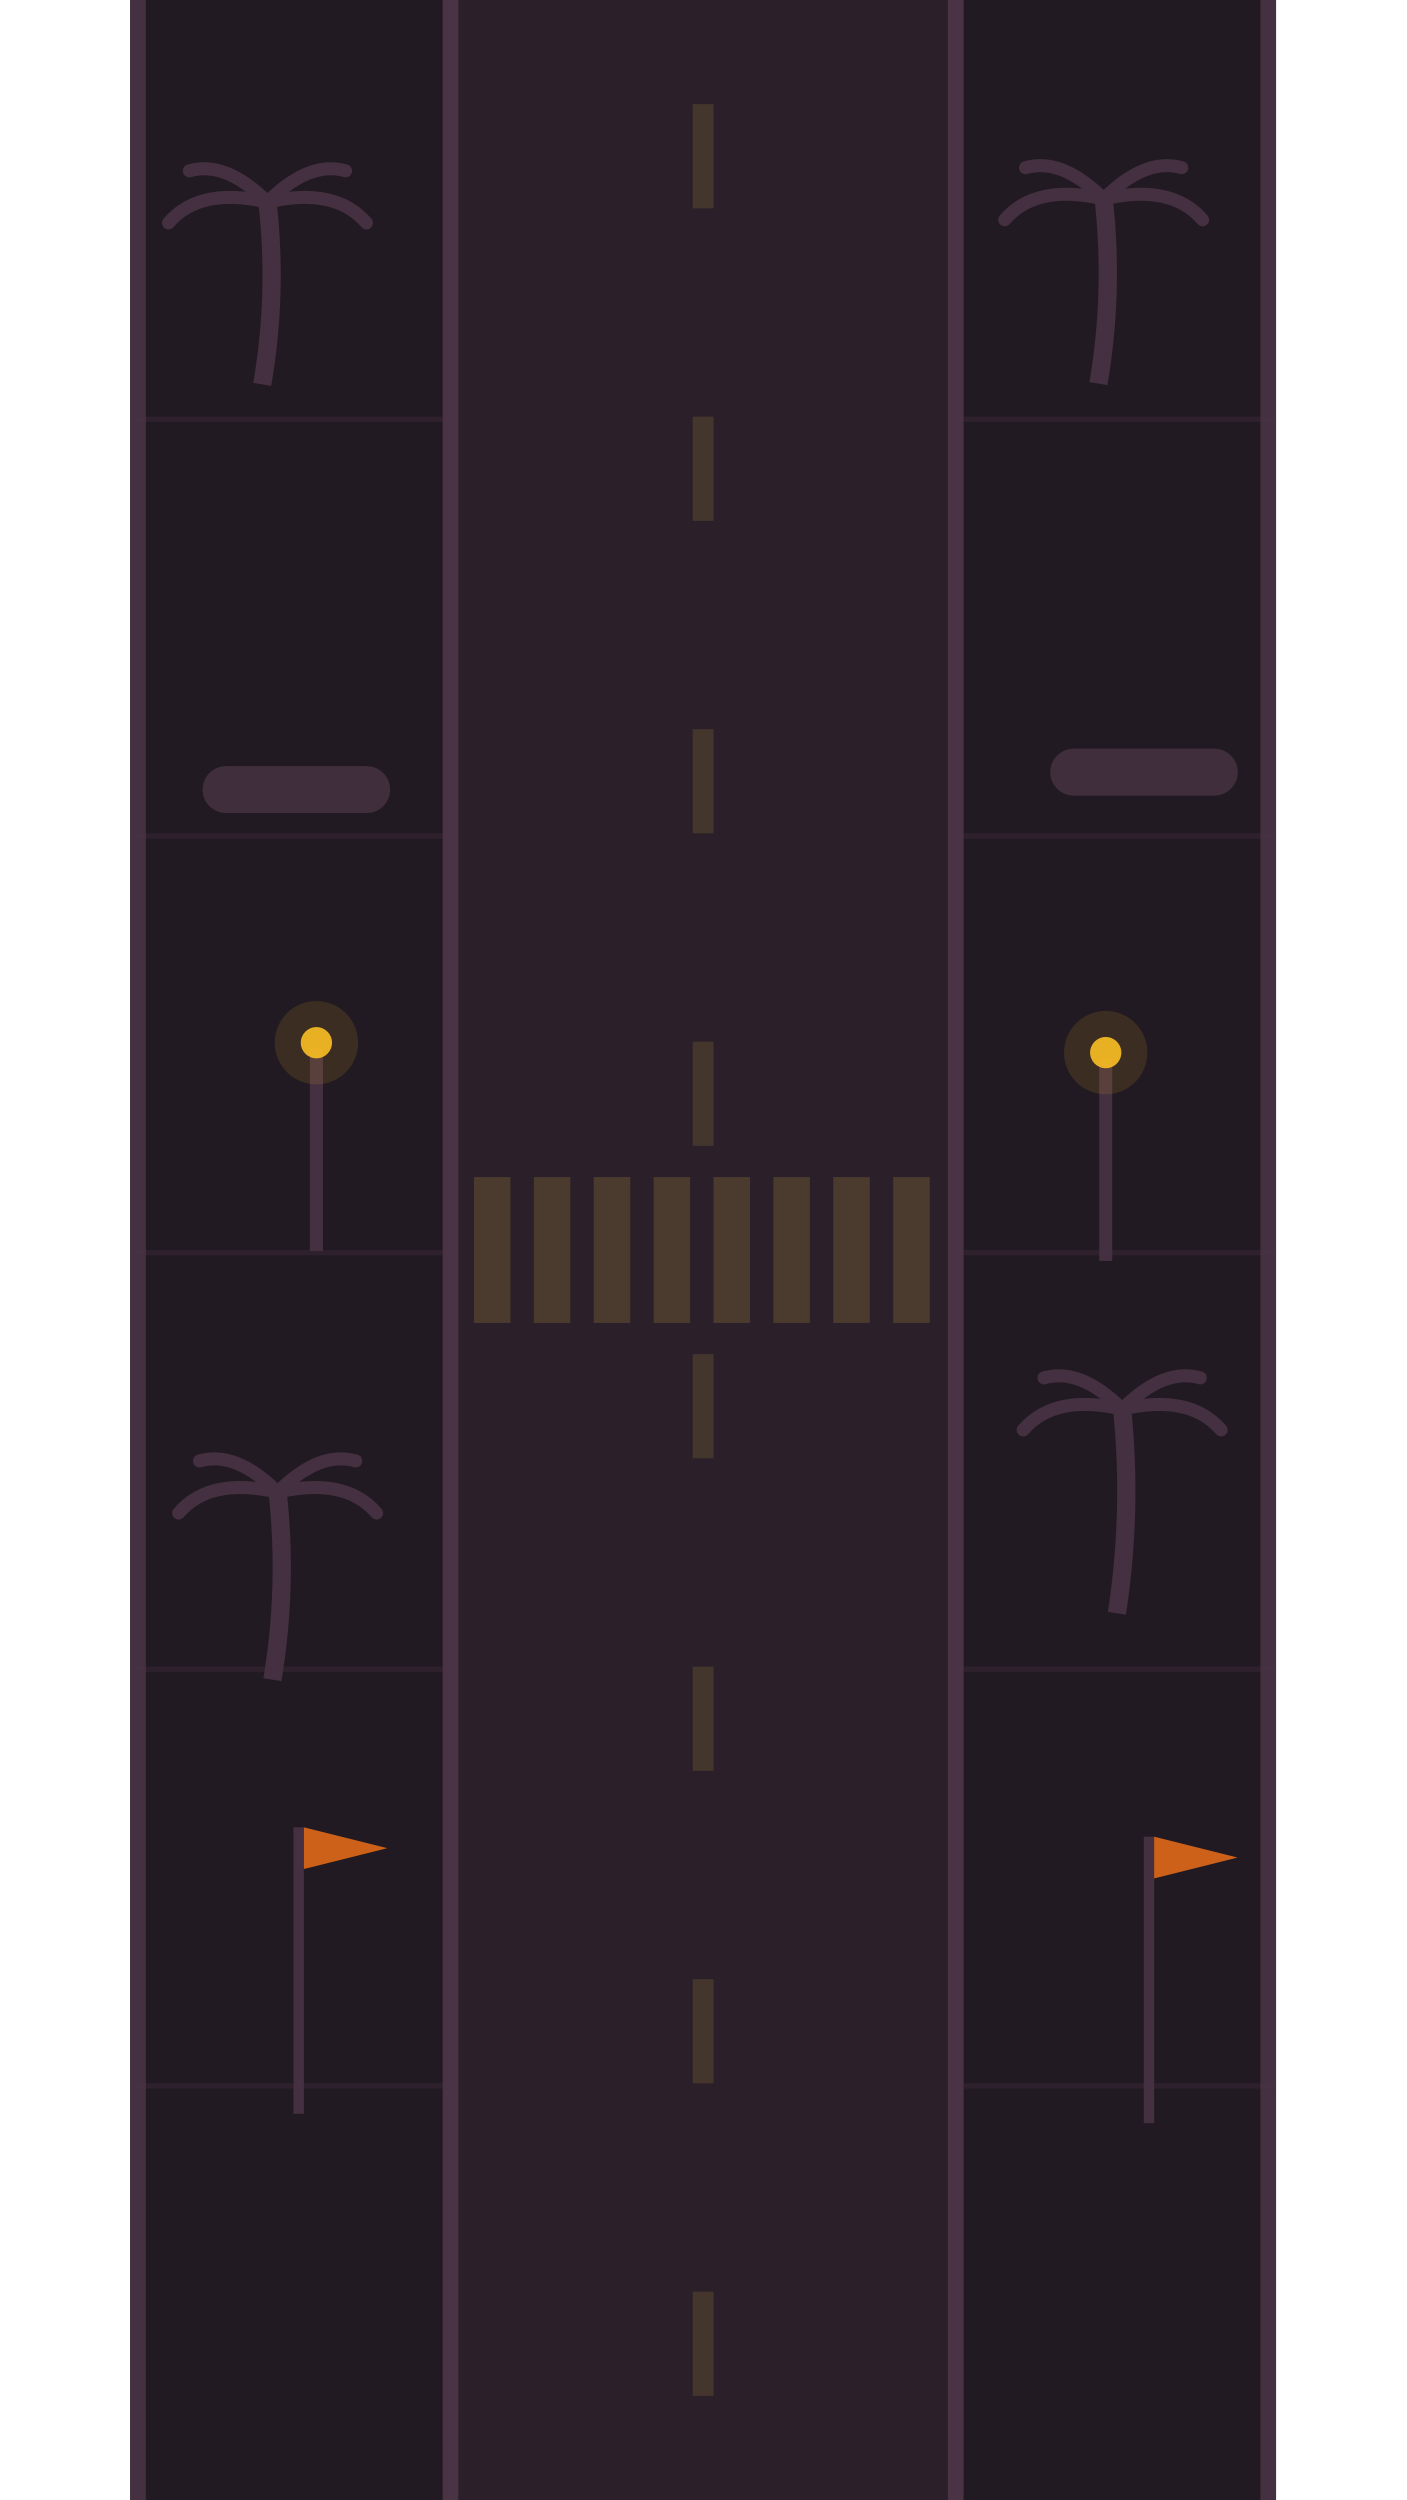
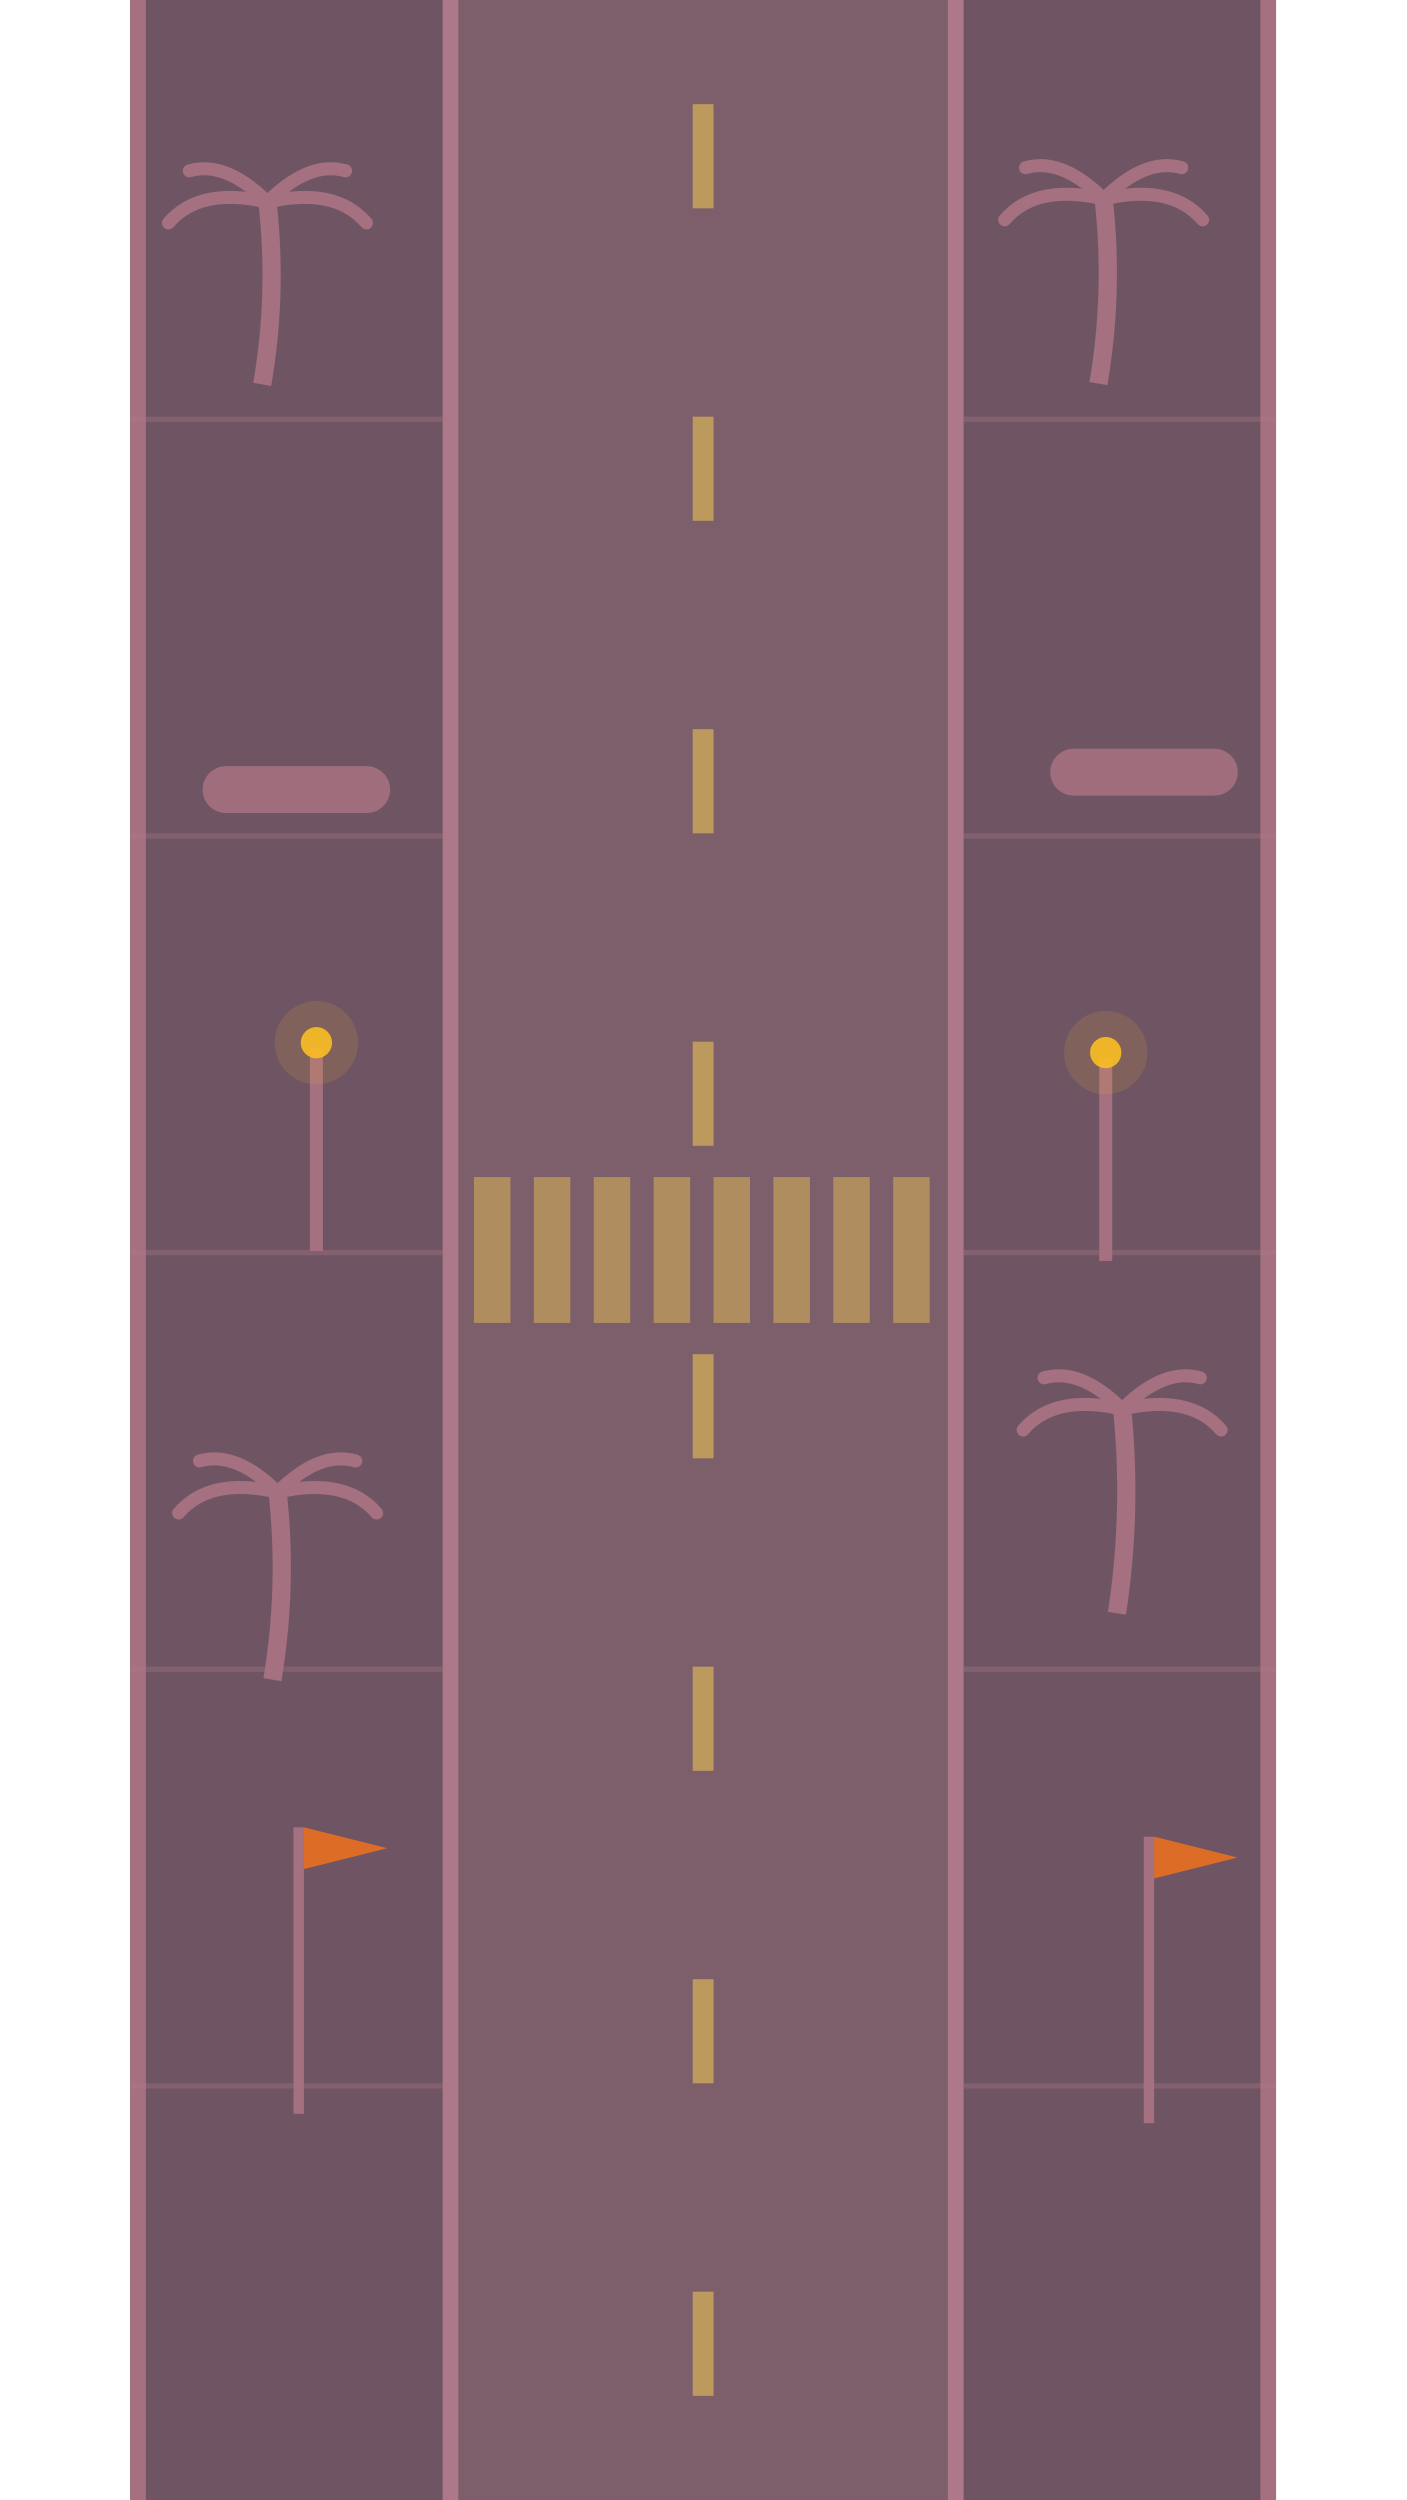
<svg xmlns="http://www.w3.org/2000/svg" width="540" height="960" viewBox="0 0 540 960">
-   <rect x="50" y="0" width="440" height="960" fill="#221a22" />
-   <rect x="50" y="0" width="6" height="960" fill="#443040" />
-   <rect x="484" y="0" width="6" height="960" fill="#443040" />
-   <rect x="170" y="0" width="200" height="960" fill="#2b2029" />
-   <rect x="170" y="0" width="6" height="960" fill="#4a3345" />
-   <rect x="364" y="0" width="6" height="960" fill="#4a3345" />
-   <g fill="#fcd34d" opacity="0.12">
+   <rect x="50" y="0" width="440" height="960" fill="#6f5563" />
+   <rect x="50" y="0" width="6" height="960" fill="#a5707f" />
+   <rect x="484" y="0" width="6" height="960" fill="#a5707f" />
+   <rect x="170" y="0" width="200" height="960" fill="#7d5f6b" />
+   <rect x="170" y="0" width="6" height="960" fill="#ad7889" />
+   <rect x="364" y="0" width="6" height="960" fill="#ad7889" />
+   <g fill="#fcd34d" opacity="0.5">
    <rect x="266" y="40" width="8" height="40" />
    <rect x="266" y="160" width="8" height="40" />
    <rect x="266" y="280" width="8" height="40" />
    <rect x="266" y="400" width="8" height="40" />
    <rect x="266" y="520" width="8" height="40" />
    <rect x="266" y="640" width="8" height="40" />
    <rect x="266" y="760" width="8" height="40" />
    <rect x="266" y="880" width="8" height="40" />
  </g>
-   <rect x="50" y="160" width="120" height="2" fill="#4a3345" opacity="0.3" />
-   <rect x="370" y="160" width="120" height="2" fill="#4a3345" opacity="0.3" />
-   <rect x="50" y="320" width="120" height="2" fill="#4a3345" opacity="0.3" />
-   <rect x="370" y="320" width="120" height="2" fill="#4a3345" opacity="0.3" />
-   <rect x="50" y="480" width="120" height="2" fill="#4a3345" opacity="0.3" />
-   <rect x="370" y="480" width="120" height="2" fill="#4a3345" opacity="0.3" />
-   <rect x="50" y="640" width="120" height="2" fill="#4a3345" opacity="0.3" />
-   <rect x="370" y="640" width="120" height="2" fill="#4a3345" opacity="0.3" />
-   <rect x="50" y="800" width="120" height="2" fill="#4a3345" opacity="0.3" />
-   <rect x="370" y="800" width="120" height="2" fill="#4a3345" opacity="0.3" />
-   <rect x="182" y="452" width="14" height="56" fill="#fcd34d" opacity="0.15" />
-   <rect x="205" y="452" width="14" height="56" fill="#fcd34d" opacity="0.15" />
-   <rect x="228" y="452" width="14" height="56" fill="#fcd34d" opacity="0.15" />
-   <rect x="251" y="452" width="14" height="56" fill="#fcd34d" opacity="0.15" />
-   <rect x="274" y="452" width="14" height="56" fill="#fcd34d" opacity="0.15" />
-   <rect x="297" y="452" width="14" height="56" fill="#fcd34d" opacity="0.15" />
-   <rect x="320" y="452" width="14" height="56" fill="#fcd34d" opacity="0.15" />
-   <rect x="343" y="452" width="14" height="56" fill="#fcd34d" opacity="0.15" />
-   <path d="M100.7 147.6 q6 -35 2 -70" stroke="#443040" stroke-width="7" fill="none" />
-   <g stroke="#443040" stroke-width="5" fill="none" stroke-linecap="round">
+   <rect x="50" y="160" width="120" height="2" fill="#ad7889" opacity="0.3" />
+   <rect x="370" y="160" width="120" height="2" fill="#ad7889" opacity="0.3" />
+   <rect x="50" y="320" width="120" height="2" fill="#ad7889" opacity="0.3" />
+   <rect x="370" y="320" width="120" height="2" fill="#ad7889" opacity="0.3" />
+   <rect x="50" y="480" width="120" height="2" fill="#ad7889" opacity="0.3" />
+   <rect x="370" y="480" width="120" height="2" fill="#ad7889" opacity="0.3" />
+   <rect x="50" y="640" width="120" height="2" fill="#ad7889" opacity="0.3" />
+   <rect x="370" y="640" width="120" height="2" fill="#ad7889" opacity="0.3" />
+   <rect x="50" y="800" width="120" height="2" fill="#ad7889" opacity="0.3" />
+   <rect x="370" y="800" width="120" height="2" fill="#ad7889" opacity="0.3" />
+   <rect x="182" y="452" width="14" height="56" fill="#fcd34d" opacity="0.4" />
+   <rect x="205" y="452" width="14" height="56" fill="#fcd34d" opacity="0.4" />
+   <rect x="228" y="452" width="14" height="56" fill="#fcd34d" opacity="0.4" />
+   <rect x="251" y="452" width="14" height="56" fill="#fcd34d" opacity="0.4" />
+   <rect x="274" y="452" width="14" height="56" fill="#fcd34d" opacity="0.4" />
+   <rect x="297" y="452" width="14" height="56" fill="#fcd34d" opacity="0.4" />
+   <rect x="320" y="452" width="14" height="56" fill="#fcd34d" opacity="0.4" />
+   <rect x="343" y="452" width="14" height="56" fill="#fcd34d" opacity="0.4" />
+   <path d="M100.7 147.6 q6 -35 2 -70" stroke="#a5707f" stroke-width="7" fill="none" />
+   <g stroke="#a5707f" stroke-width="5" fill="none" stroke-linecap="round">
    <path d="M102.7 77.6 q-26 -6 -38 8" />
    <path d="M102.7 77.6 q26 -6 38 8" />
    <path d="M102.7 77.6 q-16 -16 -30 -12" />
    <path d="M102.7 77.6 q16 -16 30 -12" />
  </g>
-   <rect x="77.8" y="294.2" width="72" height="18" rx="9" fill="#443040" opacity="0.9" />
-   <rect x="119" y="402.4" width="5" height="78" fill="#443040" />
+   <rect x="77.8" y="294.2" width="72" height="18" rx="9" fill="#a5707f" opacity="0.9" />
+   <rect x="119" y="402.4" width="5" height="78" fill="#a5707f" />
  <circle cx="121.5" cy="400.4" r="6" fill="#fbbf24" opacity="0.9" />
  <circle cx="121.5" cy="400.4" r="16" fill="#fbbf24" opacity="0.12" />
-   <path d="M104.6 645 q6 -36 2 -72" stroke="#443040" stroke-width="7" fill="none" />
-   <g stroke="#443040" stroke-width="5" fill="none" stroke-linecap="round">
+   <path d="M104.6 645 q6 -36 2 -72" stroke="#a5707f" stroke-width="7" fill="none" />
+   <g stroke="#a5707f" stroke-width="5" fill="none" stroke-linecap="round">
    <path d="M106.6 573 q-26 -6 -38 8" />
    <path d="M106.6 573 q26 -6 38 8" />
    <path d="M106.6 573 q-16 -16 -30 -12" />
    <path d="M106.6 573 q16 -16 30 -12" />
  </g>
-   <rect x="112.7" y="701.7" width="4" height="110" fill="#443040" />
+   <rect x="112.7" y="701.7" width="4" height="110" fill="#a5707f" />
  <polygon points="116.7,701.7 148.7,709.7 116.7,717.7" fill="#f97316" opacity="0.8" />
-   <path d="M421.8 147.3 q6 -35.4 2 -70.9" stroke="#443040" stroke-width="7" fill="none" />
-   <g stroke="#443040" stroke-width="5" fill="none" stroke-linecap="round">
+   <path d="M421.8 147.3 q6 -35.4 2 -70.9" stroke="#a5707f" stroke-width="7" fill="none" />
+   <g stroke="#a5707f" stroke-width="5" fill="none" stroke-linecap="round">
    <path d="M423.8 76.4 q-26 -6 -38 8" />
    <path d="M423.8 76.4 q26 -6 38 8" />
    <path d="M423.8 76.4 q-16 -16 -30 -12" />
    <path d="M423.8 76.4 q16 -16 30 -12" />
  </g>
-   <rect x="403.3" y="287.5" width="72" height="18" rx="9" fill="#443040" opacity="0.9" />
-   <rect x="422.1" y="406.2" width="5" height="78" fill="#443040" />
+   <rect x="403.3" y="287.5" width="72" height="18" rx="9" fill="#a5707f" opacity="0.9" />
+   <rect x="422.1" y="406.2" width="5" height="78" fill="#a5707f" />
  <circle cx="424.6" cy="404.2" r="6" fill="#fbbf24" opacity="0.9" />
  <circle cx="424.6" cy="404.2" r="16" fill="#fbbf24" opacity="0.12" />
-   <path d="M428.9 619.5 q6 -39.2 2 -78.4" stroke="#443040" stroke-width="7" fill="none" />
-   <g stroke="#443040" stroke-width="5" fill="none" stroke-linecap="round">
+   <path d="M428.9 619.5 q6 -39.2 2 -78.4" stroke="#a5707f" stroke-width="7" fill="none" />
+   <g stroke="#a5707f" stroke-width="5" fill="none" stroke-linecap="round">
    <path d="M430.9 541.1 q-26 -6 -38 8" />
    <path d="M430.9 541.1 q26 -6 38 8" />
    <path d="M430.9 541.1 q-16 -16 -30 -12" />
    <path d="M430.9 541.1 q16 -16 30 -12" />
  </g>
-   <rect x="439.2" y="705.3" width="4" height="110" fill="#443040" />
+   <rect x="439.2" y="705.3" width="4" height="110" fill="#a5707f" />
  <polygon points="443.2,705.3 475.2,713.3 443.2,721.3" fill="#f97316" opacity="0.8" />
</svg>
